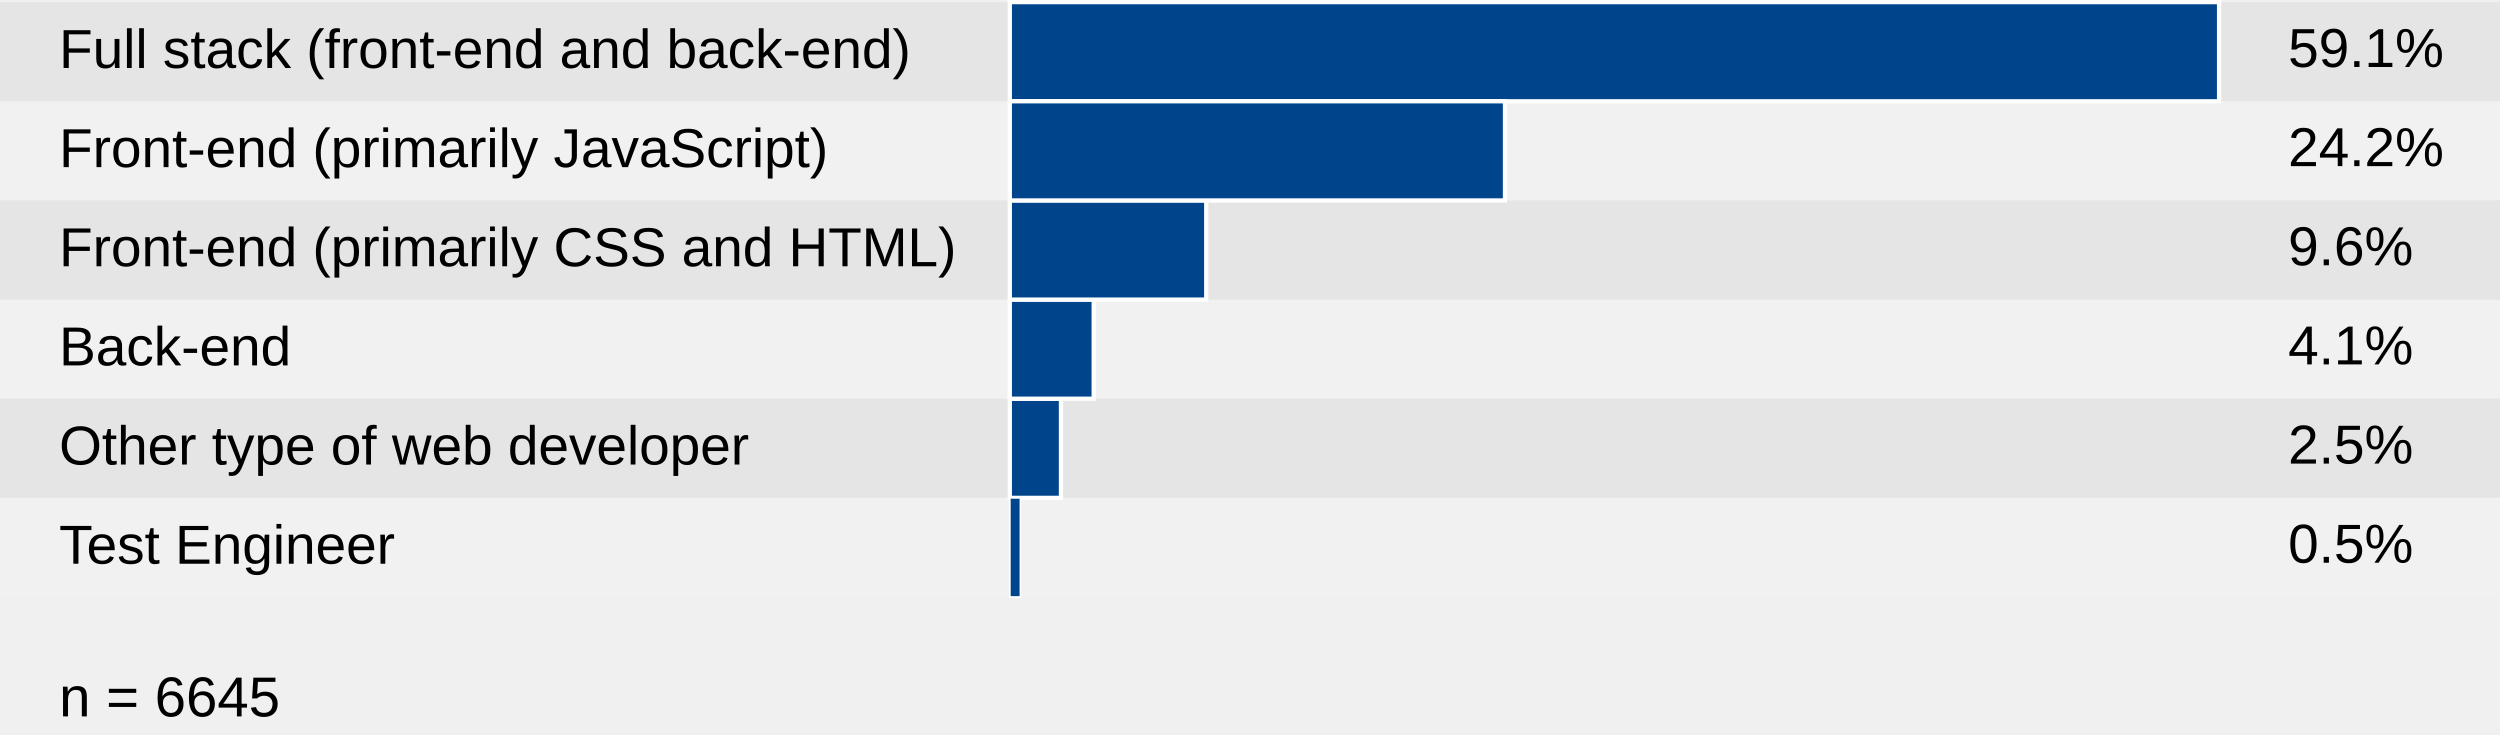
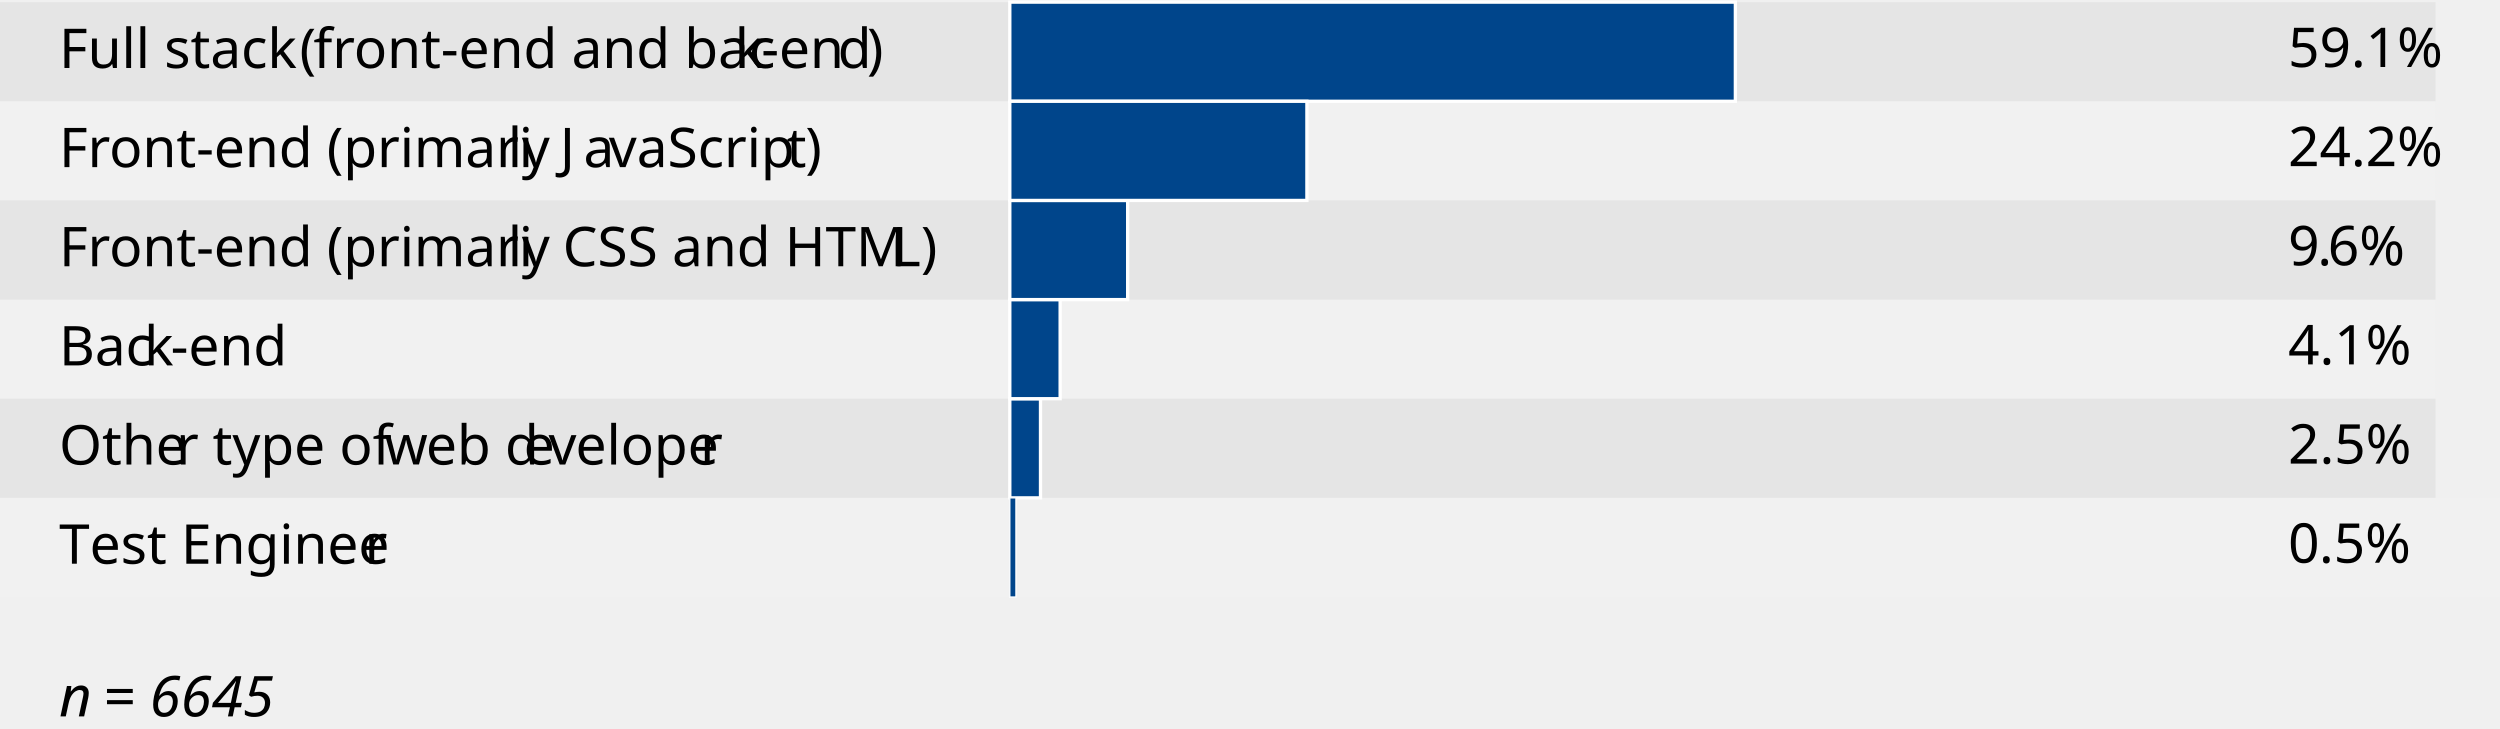
- <svg xmlns="http://www.w3.org/2000/svg" viewBox="0 0 610.91 179.53">
-   <defs>
-     <style>.cls-1{fill:#fff;}.cls-1,.cls-2{opacity:0.05;}.cls-3{font-size:13.42px;}.cls-3,.cls-5{font-family:ArialMT, Arial;}.cls-4{letter-spacing:-0.11em;}.cls-5{font-size:13.77px;}.cls-6,.cls-7{fill:#00458b;stroke:#fff;stroke-miterlimit:10;}.cls-6{stroke-width:1.04px;}.cls-7{stroke-width:0.42px;}</style>
-   </defs>
-   <g id="Layer_2" data-name="Layer 2">
-     <g id="Type_of_Developer" data-name="Type of Developer">
-       <g id="barTextPercentages">
-         <rect class="cls-1" y="121.66" width="610.91" height="24.23" />
-         <rect class="cls-2" y="97.43" width="610.91" height="24.23" />
-         <rect class="cls-1" y="73.2" width="610.91" height="24.23" />
-         <rect class="cls-2" y="48.98" width="610.91" height="24.23" />
-         <rect class="cls-2" y="0.52" width="610.91" height="24.23" />
-         <rect class="cls-1" y="24.75" width="610.91" height="24.23" />
-         <text class="cls-3" transform="translate(14.45 16.61)">Full stack (front-end and back-end)</text>
-         <text class="cls-3" transform="translate(14.45 113.52)">Other type of web developer</text>
-         <text class="cls-3" transform="translate(14.45 89.29)">Back-end</text>
-         <text class="cls-3" transform="translate(14.45 65.06)">Front-end (primarily CSS and HTML)</text>
-         <text class="cls-3" transform="translate(14.45 40.84)">Front-end (primarily JavaScript)</text>
-         <text class="cls-3" transform="translate(14.45 137.75)">
-           <tspan class="cls-4">T</tspan>
-           <tspan x="6.71" y="0">est Engineer</tspan>
-         </text>
-         <text class="cls-5" transform="translate(14.45 175.06)">n = 6645</text>
-         <rect class="cls-6" x="246.76" y="0.52" width="295.5" height="24.23" />
-         <rect class="cls-6" x="246.76" y="97.43" width="12.5" height="24.23" />
-         <rect class="cls-7" x="246.76" y="121.66" width="2.6" height="24.23" />
-         <rect class="cls-6" x="246.76" y="73.2" width="20.5" height="24.23" />
-         <rect class="cls-6" x="246.76" y="48.98" width="48" height="24.23" />
-         <rect class="cls-6" x="246.76" y="24.75" width="121" height="24.23" />
-         <text class="cls-3" transform="translate(559.14 16.37)">59.1%</text>
-         <text class="cls-3" transform="translate(559.14 89.05)">4.1%</text>
-         <text class="cls-3" transform="translate(559.14 113.28)">2.5%</text>
-         <text class="cls-3" transform="translate(559.14 137.51)">0.5%</text>
-         <text class="cls-3" transform="translate(559.14 64.82)">9.6%</text>
-         <text class="cls-3" transform="translate(559.14 40.6)">24.2%</text>
-       </g>
-     </g>
-   </g>
+ <svg xmlns="http://www.w3.org/2000/svg" width="610.91" height="178.14" viewBox="0 0 610.91 178.14">
+   <rect y="121.66" width="610.91" height="24.23" fill="#fff" opacity="0.05" />
+   <rect y="97.43" width="595.15" height="24.23" opacity="0.05" />
+   <rect y="73.2" width="595.15" height="24.23" fill="#fff" opacity="0.05" />
+   <rect y="48.98" width="595.15" height="24.23" opacity="0.05" />
+   <rect y="0.52" width="595.15" height="24.23" opacity="0.05" />
+   <rect y="24.75" width="595.15" height="24.23" fill="#fff" opacity="0.05" />
+   <text transform="translate(14.45 16.61)" font-size="13.42" font-family="ZillaSlab-Regular, Zilla Slab">Full stack <tspan x="58.76" y="0" letter-spacing="-0.02em">(</tspan>
+     <tspan x="62.14" y="0" letter-spacing="0em">front-end and bac</tspan>
+     <tspan x="165.11" y="0" letter-spacing="-0.04em">k</tspan>
+     <tspan x="171.59" y="0">-en</tspan>
+     <tspan x="190.26" y="0" letter-spacing="-0.02em">d</tspan>
+     <tspan x="197.4" y="0">)</tspan>
+   </text>
+   <text transform="translate(14.45 113.52)" font-size="13.42" font-family="ZillaSlab-Regular, Zilla Slab">Othe<tspan x="28.58" y="0" letter-spacing="-0.02em">r</tspan>
+     <tspan x="34" y="0" xml:space="preserve"> type of</tspan>
+     <tspan x="76.78" y="0" letter-spacing="-0.02em"> </tspan>
+     <tspan x="79.52" y="0" letter-spacing="-0.01em">w</tspan>
+     <tspan x="89.65" y="0">eb d</tspan>
+     <tspan x="113.53" y="0" letter-spacing="-0.02em">e</tspan>
+     <tspan x="119.6" y="0" letter-spacing="-0.02em">v</tspan>
+     <tspan x="126.2" y="0">elope</tspan>
+     <tspan x="156.64" y="0" letter-spacing="-0.02em">r</tspan>
+   </text>
+   <text transform="translate(14.45 89.29)" font-size="13.42" font-family="ZillaSlab-Regular, Zilla Slab">Bac<tspan x="20.78" y="0" letter-spacing="-0.04em">k</tspan>
+     <tspan x="27.27" y="0">-end</tspan>
+   </text>
+   <text transform="translate(14.45 65.06)" font-size="13.42" font-family="ZillaSlab-Regular, Zilla Slab">Front-end (primari<tspan x="109.65" y="0" letter-spacing="-0.01em">l</tspan>
+     <tspan x="113.05" y="0" letter-spacing="-0.02em">y</tspan>
+     <tspan x="119.58" y="0" xml:space="preserve" letter-spacing="0em"> CSS and HTM</tspan>
+     <tspan x="203.52" y="0" letter-spacing="-0.02em">L</tspan>
+     <tspan x="210.57" y="0" letter-spacing="0em">)</tspan>
+   </text>
+   <text transform="translate(14.45 40.84)" font-size="13.42" font-family="ZillaSlab-Regular, Zilla Slab">Front-end (primari<tspan x="109.65" y="0" letter-spacing="-0.01em">l</tspan>
+     <tspan x="113.05" y="0" letter-spacing="-0.02em">y</tspan>
+     <tspan x="119.58" y="0" letter-spacing="-0.02em"> </tspan>
+     <tspan x="122.37" y="0" letter-spacing="-0.03em">J</tspan>
+     <tspan x="128.13" y="0" letter-spacing="-0.02em">a</tspan>
+     <tspan x="134.33" y="0">vaScrip</tspan>
+     <tspan x="177.77" y="0" letter-spacing="-0.03em">t</tspan>
+     <tspan x="182.34" y="0">)</tspan>
+   </text>
+   <text transform="translate(14.45 137.75)" font-size="13.42" font-family="ZillaSlab-Regular, Zilla Slab">
+     <tspan letter-spacing="-0.06em">T</tspan>
+     <tspan x="7.46" y="0">est Enginee</tspan>
+     <tspan x="74.66" y="0" letter-spacing="-0.02em">r</tspan>
+   </text>
+   <text transform="translate(14.45 175.06)" font-size="13.77" font-family="ZillaSlab-Italic, Zilla Slab" font-style="italic">
+     <tspan letter-spacing="-0.01em">n</tspan>
+     <tspan x="7.07" y="0" xml:space="preserve"> = 6645</tspan>
+   </text>
+   <rect x="246.76" y="0.52" width="177.3" height="24.23" fill="#00458b" stroke="#fff" stroke-miterlimit="10" stroke-width="0.81" />
+   <rect x="246.76" y="97.43" width="7.5" height="24.23" fill="#00458b" stroke="#fff" stroke-miterlimit="10" stroke-width="0.81" />
+   <rect x="246.76" y="121.66" width="1.5" height="24.23" fill="#00458b" stroke="#fff" stroke-miterlimit="10" stroke-width="0.32" />
+   <rect x="246.76" y="73.2" width="12.3" height="24.23" fill="#00458b" stroke="#fff" stroke-miterlimit="10" stroke-width="0.81" />
+   <rect x="246.76" y="48.98" width="28.8" height="24.23" fill="#00458b" stroke="#fff" stroke-miterlimit="10" stroke-width="0.81" />
+   <rect x="246.76" y="24.75" width="72.6" height="24.23" fill="#00458b" stroke="#fff" stroke-miterlimit="10" stroke-width="0.81" />
+   <text transform="translate(559.14 16.37)" font-size="13.42" font-family="ZillaSlab-Regular, Zilla Slab">59.1%</text>
+   <text transform="translate(559.14 89.05)" font-size="13.42" font-family="ZillaSlab-Regular, Zilla Slab">4.1%</text>
+   <text transform="translate(559.14 113.28)" font-size="13.42" font-family="ZillaSlab-Regular, Zilla Slab">2.5%</text>
+   <text transform="translate(559.14 137.51)" font-size="13.42" font-family="ZillaSlab-Regular, Zilla Slab" letter-spacing="-0.01em">0<tspan x="7.54" y="0" letter-spacing="0em">.5%</tspan>
+   </text>
+   <text transform="translate(559.14 64.82)" font-size="13.42" font-family="ZillaSlab-Regular, Zilla Slab">9<tspan x="7.13" y="0" letter-spacing="-0.02em">.</tspan>
+     <tspan x="9.7" y="0">6%</tspan>
+   </text>
+   <text transform="translate(559.14 40.6)" font-size="13.42" font-family="ZillaSlab-Regular, Zilla Slab">24.2%</text>
</svg>
